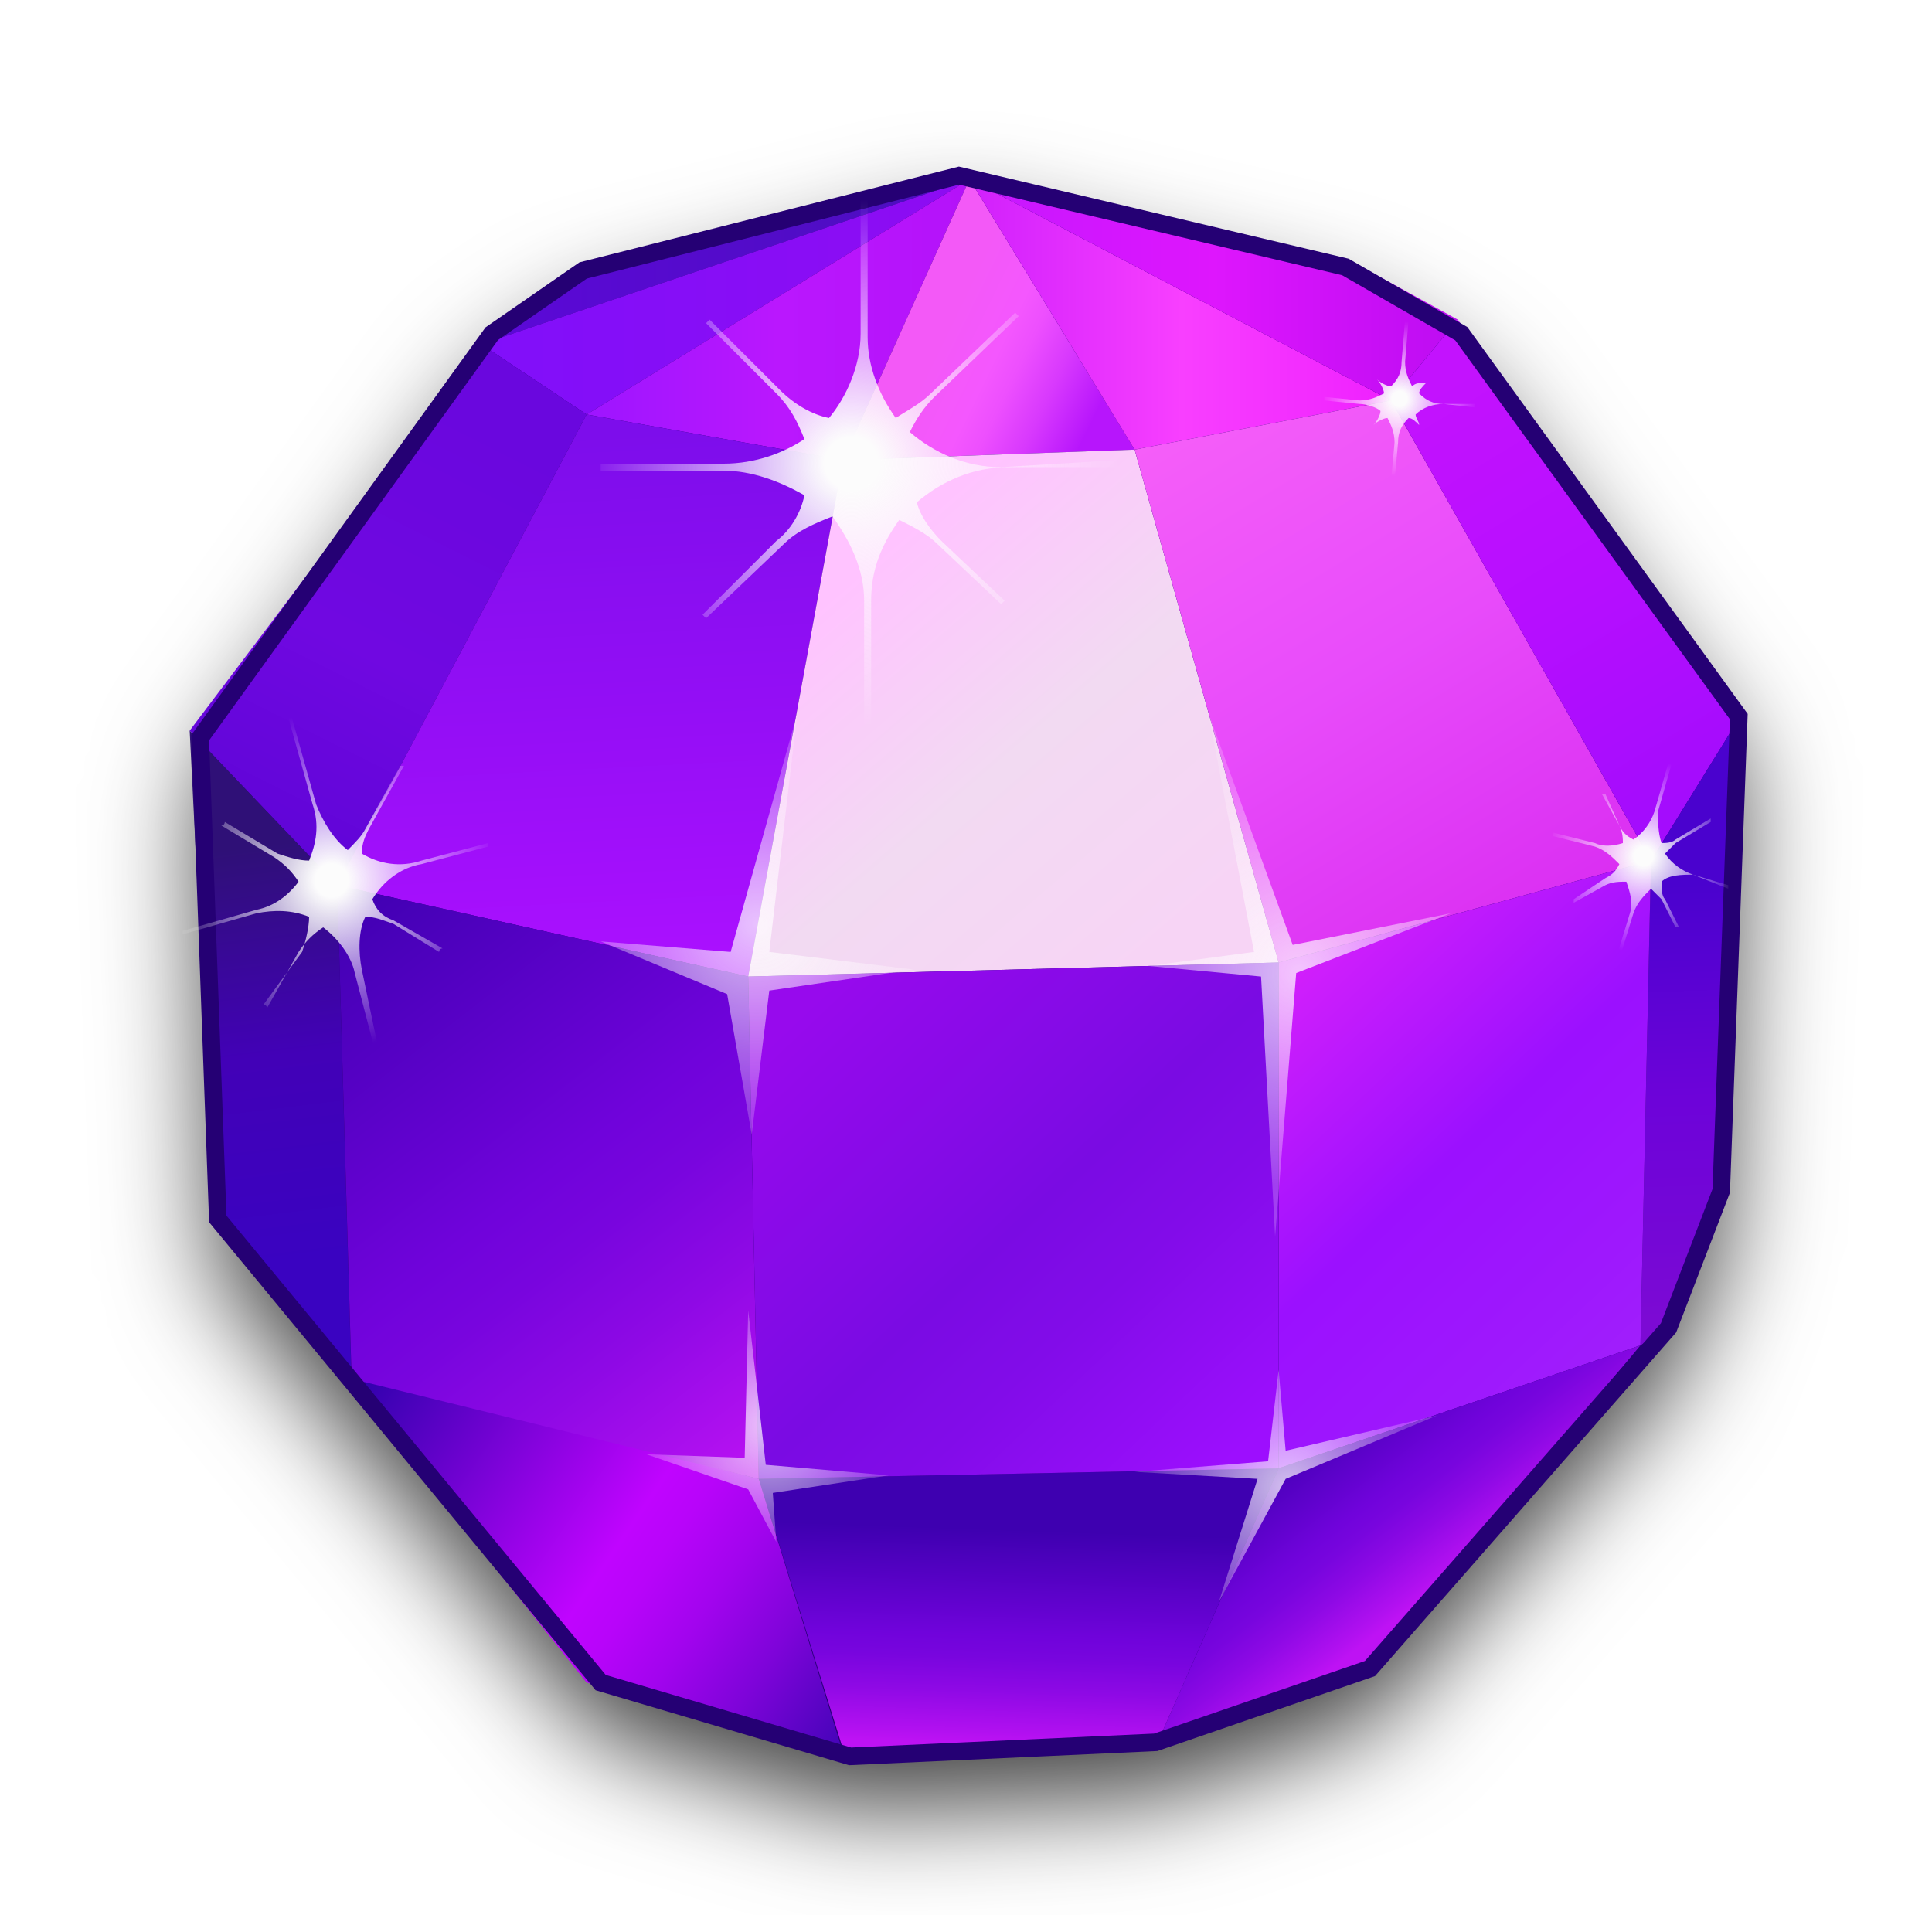
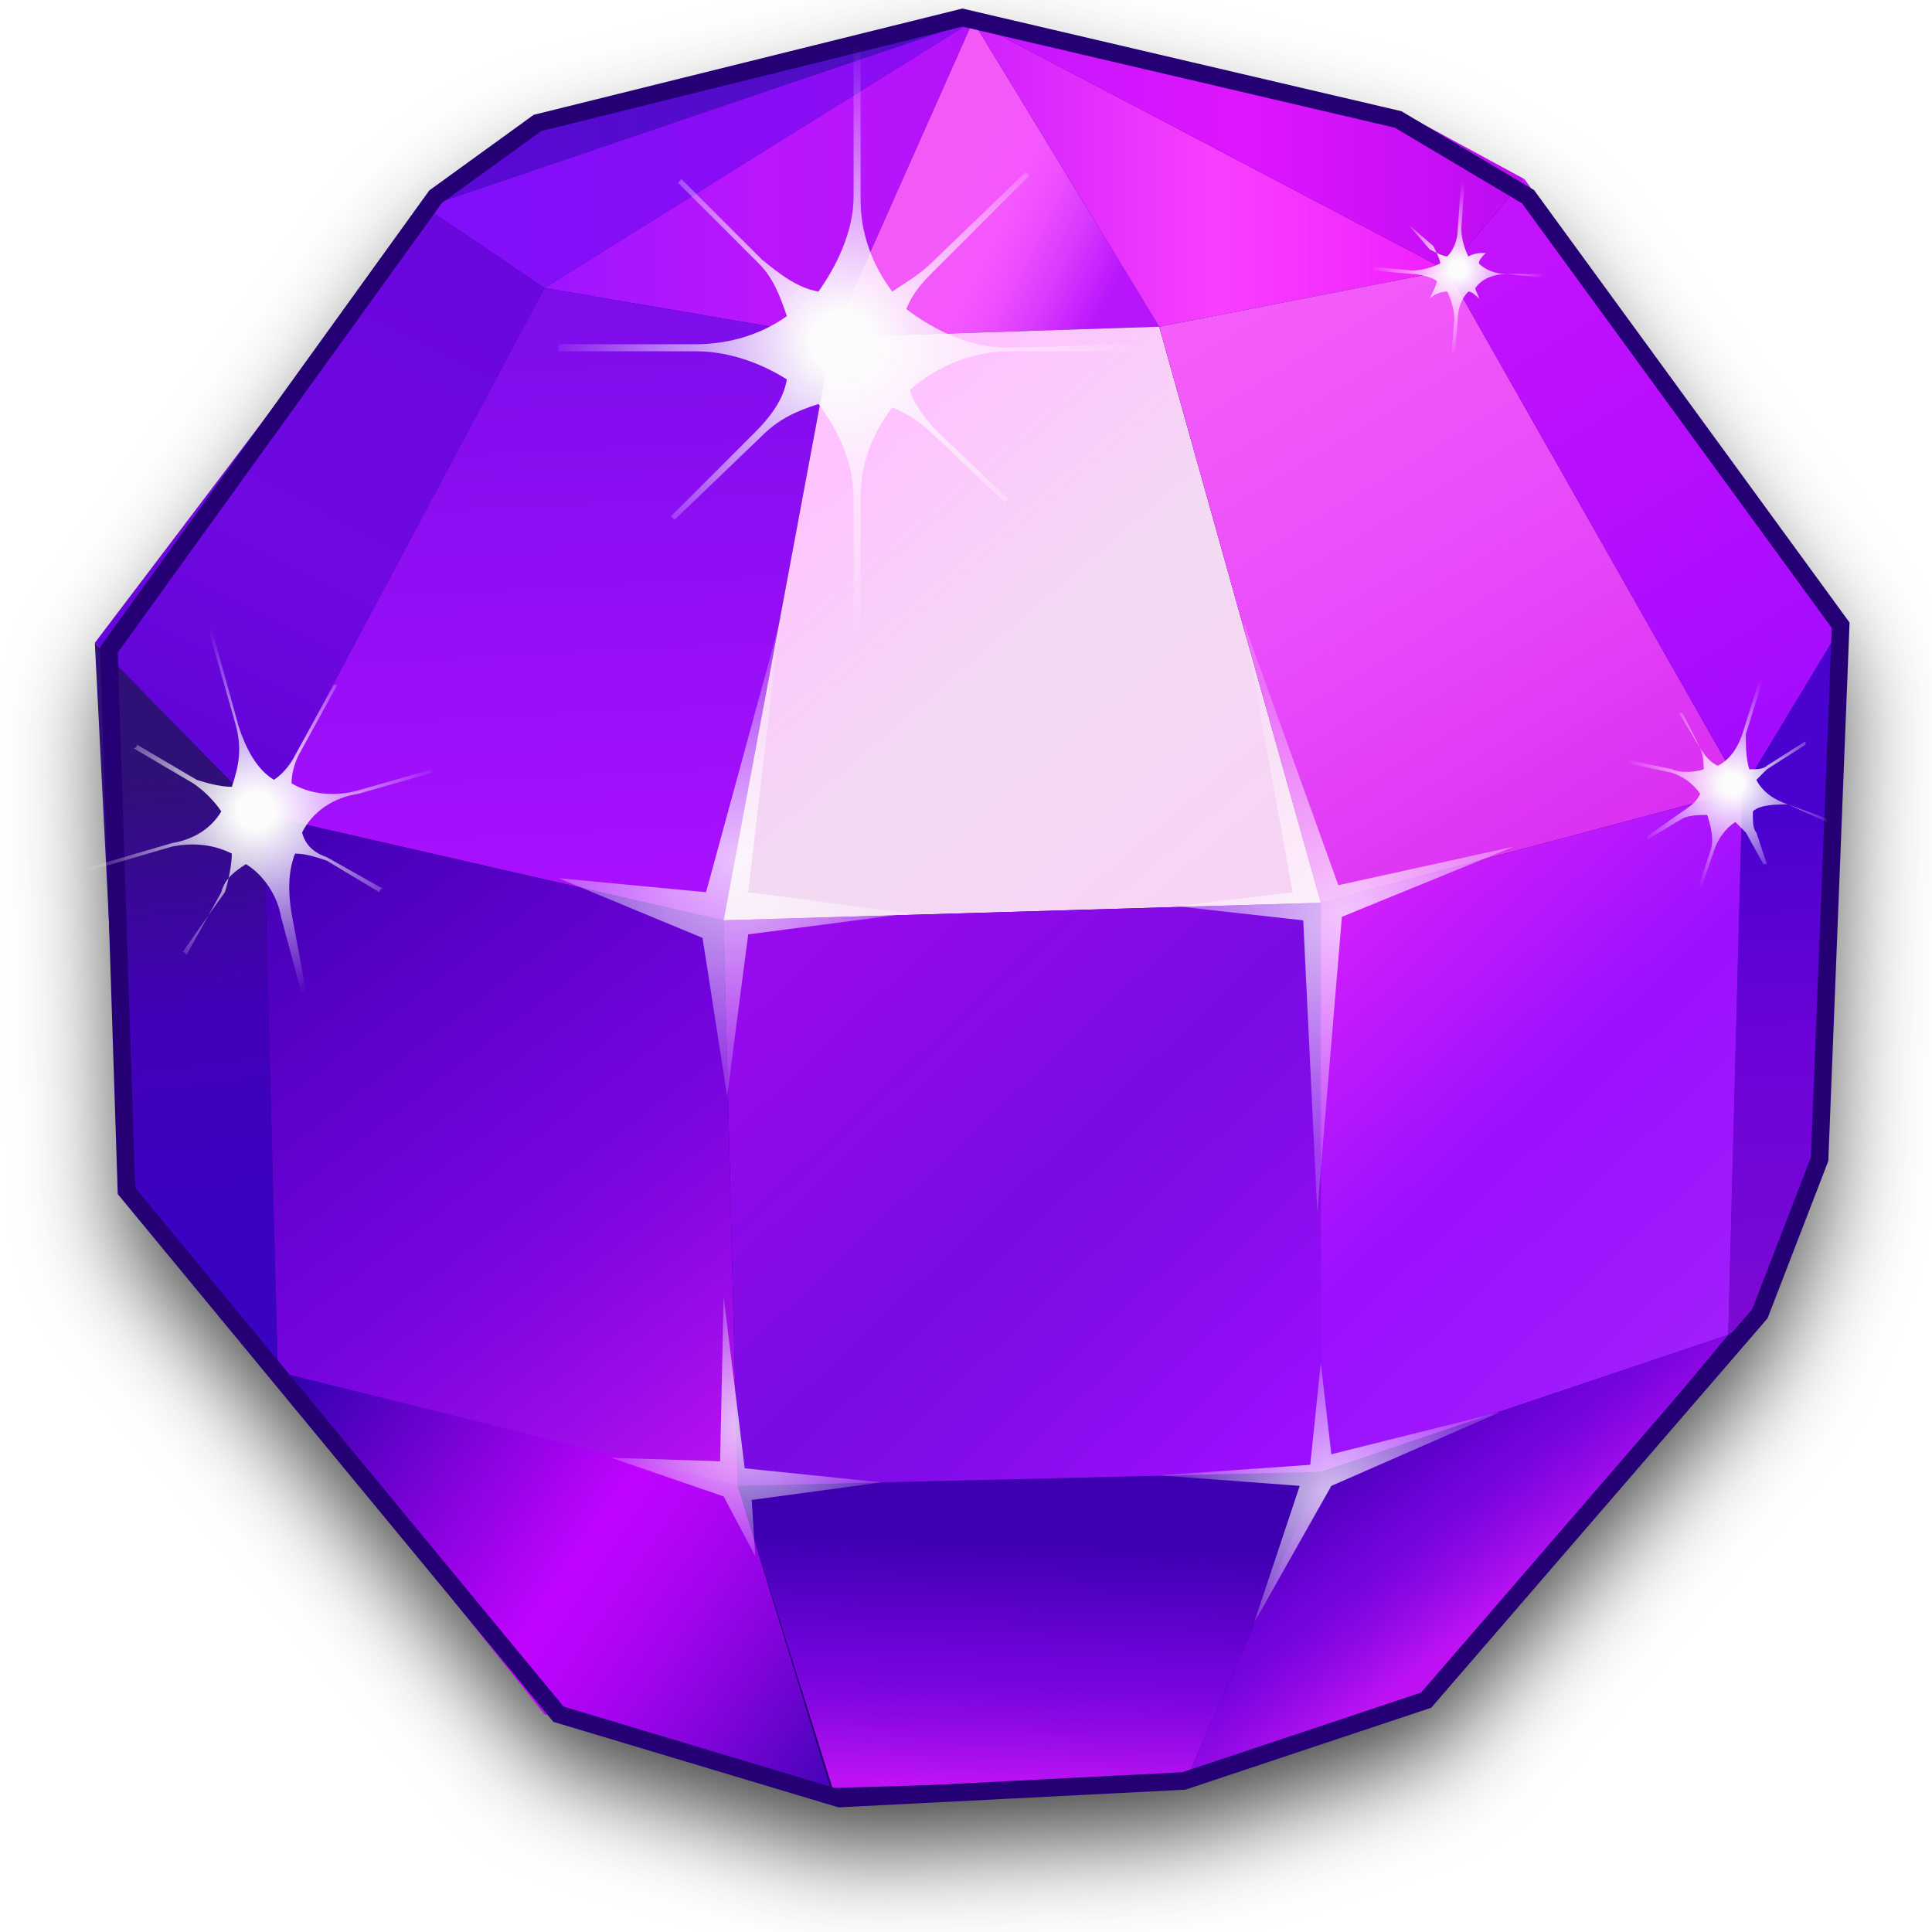
<svg xmlns="http://www.w3.org/2000/svg" viewBox="0 0 55 55">
  <style type="text/css">
- 	.st0{fill:#250074;filter:url(#defapp-filter-1);}
- 	.st1{fill:url(#SVGID_1_);}
- 	.st2{fill:url(#SVGID_2_);}
- 	.st3{fill:url(#SVGID_3_);}
- 	.st4{fill:url(#SVGID_4_);}
- 	.st5{fill:url(#SVGID_5_);}
- 	.st6{fill:url(#SVGID_6_);}
- 	.st7{fill:url(#SVGID_7_);}
- 	.st8{fill:url(#SVGID_8_);}
- 	.st9{fill:url(#SVGID_9_);}
- 	.st10{fill:url(#SVGID_10_);}
- 	.st11{fill:url(#SVGID_11_);}
- 	.st12{fill:url(#SVGID_12_);}
- 	.st13{fill:url(#SVGID_13_);}
- 	.st14{fill:url(#SVGID_14_);}
- 	.st15{fill:url(#SVGID_15_);}
- 	.st16{fill:url(#SVGID_16_);}
- 	.st17{fill:url(#SVGID_17_);}
- 	.st18{fill:url(#SVGID_18_);}
- 	.st19{fill:url(#SVGID_19_);}
- 	.st20{opacity:0.74;fill:url(#SVGID_20_);}
- 	.st21{opacity:0.74;fill:url(#SVGID_21_);}
- 	.st22{opacity:0.74;fill:url(#SVGID_22_);}
- 	.st23{opacity:0.74;fill:url(#SVGID_23_);}
- 	.st24{fill:none;stroke:#250074;stroke-width:0.5;stroke-miterlimit:10;}
- 	.st25{fill:url(#SVGID_24_);}
- 	.st26{fill:url(#SVGID_25_);}
- 	.st27{fill:url(#SVGID_26_);}
- 	.st28{fill:url(#SVGID_27_);}
- </style>
+ 		.st0{fill:#250074;filter:url(#defapp-filter-1);}
+ 		.st1{fill:url(#SVGID_1_);}
+ 		.st2{fill:url(#SVGID_2_);}
+ 		.st3{fill:url(#SVGID_3_);}
+ 		.st4{fill:url(#SVGID_4_);}
+ 		.st5{fill:url(#SVGID_5_);}
+ 		.st6{fill:url(#SVGID_6_);}
+ 		.st7{fill:url(#SVGID_7_);}
+ 		.st8{fill:url(#SVGID_8_);}
+ 		.st9{fill:url(#SVGID_9_);}
+ 		.st10{fill:url(#SVGID_10_);}
+ 		.st11{fill:url(#SVGID_11_);}
+ 		.st12{fill:url(#SVGID_12_);}
+ 		.st13{fill:url(#SVGID_13_);}
+ 		.st14{fill:url(#SVGID_14_);}
+ 		.st15{fill:url(#SVGID_15_);}
+ 		.st16{fill:url(#SVGID_16_);}
+ 		.st17{fill:url(#SVGID_17_);}
+ 		.st18{fill:url(#SVGID_18_);}
+ 		.st19{fill:url(#SVGID_19_);}
+ 		.st20{opacity:0.74;fill:url(#SVGID_20_);enable-background:new    ;}
+ 		.st21{opacity:0.74;fill:url(#SVGID_21_);enable-background:new    ;}
+ 		.st22{opacity:0.74;fill:url(#SVGID_22_);enable-background:new    ;}
+ 		.st23{opacity:0.74;fill:url(#SVGID_23_);enable-background:new    ;}
+ 		.st24{fill:none;stroke:#250074;stroke-width:0.5;stroke-miterlimit:10;}
+ 		.st25{fill:url(#SVGID_24_);}
+ 		.st26{fill:url(#SVGID_25_);}
+ 		.st27{fill:url(#SVGID_26_);}
+ 		.st28{fill:url(#SVGID_27_);}
+ 	</style>
  <filter filterUnits="objectBoundingBox" id="defapp-filter-1">
-     <feOffset dx="0" dy="1.5" in="SourceAlpha" result="defappShadowOffsetOuter1" />
-     <feGaussianBlur stdDeviation="1.5" in="defappShadowOffsetOuter1" result="defappShadowBlurOuter1" />
+     <feOffset dx="0" dy="1.4" in="SourceAlpha" result="defappShadowOffsetOuter1" />
+     <feGaussianBlur stdDeviation="1.4" in="defappShadowOffsetOuter1" result="defappShadowBlurOuter1" />
    <feColorMatrix values="0 0 0 0 0   0 0 0 0 0   0 0 0 0 0  0 0 0 0.75 0" type="matrix" in="defappShadowBlurOuter1" result="defappShadowMatrixOuter1" />
    <feMerge>
      <feMergeNode in="defappShadowMatrixOuter1" />
      <feMergeNode in="SourceGraphic" />
    </feMerge>
  </filter>
-   <polygon id="bg" class="st0" points="5.7,21 14,9.5 16.6,7.7 27.3,5 38.3,7.6 41.6,9.5 49.5,20.4 49,33.9 47.5,37.8 39,47.5   32.9,49.6 24.2,50 17.1,47.9 6.2,34.7 " />
-   <linearGradient id="SVGID_1_" gradientUnits="userSpaceOnUse" x1="13.711" y1="7.42" x2="27.618" y2="7.42">
+   <polygon id="bg" class="st0" points="3.1,18.5 12.4,5.6 15.3,3.5 27.4,0.5 39.8,3.4 43.5,5.6 52.4,17.8 51.8,33 50.1,37.4    40.6,48.4 33.7,50.7 23.9,51.2 15.9,48.8 3.6,33.9 " />
+   <linearGradient id="SVGID_1_" gradientUnits="userSpaceOnUse" x1="12.078" y1="52.622" x2="27.725" y2="52.622" gradientTransform="matrix(1 0 0 -1 0 55.8898)">
    <stop offset="0" style="stop-color:#5C08D8" />
    <stop offset="1" style="stop-color:#4B0FBD" />
  </linearGradient>
-   <polygon class="st1" points="27.6,5.1 16.5,7.7 13.7,9.8 " />
-   <linearGradient id="SVGID_2_" gradientUnits="userSpaceOnUse" x1="13.711" y1="8.451" x2="27.618" y2="8.451">
+   <polygon class="st1" points="27.7,0.6 15.2,3.5 12.1,5.9 " />
+   <linearGradient id="SVGID_2_" gradientUnits="userSpaceOnUse" x1="12.078" y1="51.496" x2="27.725" y2="51.496" gradientTransform="matrix(1 0 0 -1 0 55.8898)">
    <stop offset="0" style="stop-color:#810FFA" />
    <stop offset="1" style="stop-color:#8D0CF2" />
  </linearGradient>
-   <polygon class="st2" points="16.7,11.8 13.7,9.8 27.6,5.1 " />
-   <linearGradient id="SVGID_3_" gradientUnits="userSpaceOnUse" x1="16.657" y1="9.1" x2="27.618" y2="9.1">
+   <polygon class="st2" points="15.5,8.2 12.1,5.9 27.7,0.6 " />
+   <linearGradient id="SVGID_3_" gradientUnits="userSpaceOnUse" x1="15.407" y1="50.765" x2="27.745" y2="50.765" gradientTransform="matrix(1 0 0 -1 0 55.8898)">
    <stop offset="3.245253e-03" style="stop-color:#9D15FF" />
    <stop offset="0.501" style="stop-color:#BA17FE" />
    <stop offset="0.999" style="stop-color:#B412F9" />
  </linearGradient>
-   <polygon class="st3" points="24,13.1 16.7,11.8 27.6,5.1 " />
-   <linearGradient id="SVGID_4_" gradientUnits="userSpaceOnUse" x1="26.797" y1="9.589" x2="31.21" y2="11.738">
+   <polygon class="st3" points="23.7,9.6 15.5,8.2 27.7,0.6 " />
+   <linearGradient id="SVGID_4_" gradientUnits="userSpaceOnUse" x1="26.823" y1="50.217" x2="31.79" y2="47.798" gradientTransform="matrix(1 0 0 -1 0 55.8898)">
    <stop offset="3.245253e-03" style="stop-color:#F359F7" />
    <stop offset="0.332" style="stop-color:#F457FE" />
    <stop offset="0.48" style="stop-color:#ED4FFE" />
    <stop offset="0.712" style="stop-color:#D839FD" />
    <stop offset="0.995" style="stop-color:#B816FC" />
    <stop offset="0.999" style="stop-color:#B715FC" />
  </linearGradient>
-   <polygon class="st4" points="32.3,12.8 24,13.1 27.6,5.1 " />
-   <linearGradient id="SVGID_5_" gradientUnits="userSpaceOnUse" x1="27.618" y1="8.923" x2="39.639" y2="8.923">
+   <polygon class="st4" points="33,9.3 23.7,9.6 27.7,0.6 " />
+   <linearGradient id="SVGID_5_" gradientUnits="userSpaceOnUse" x1="27.745" y1="50.933" x2="41.277" y2="50.933" gradientTransform="matrix(1 0 0 -1 0 55.8898)">
    <stop offset="0" style="stop-color:#D020FC" />
    <stop offset="0.501" style="stop-color:#F83FFF" />
    <stop offset="0.998" style="stop-color:#EF20FF" />
  </linearGradient>
-   <polygon class="st5" points="39.6,11.4 27.6,5.1 32.3,12.8 " />
-   <linearGradient id="SVGID_6_" gradientUnits="userSpaceOnUse" x1="27.618" y1="8.216" x2="41.466" y2="8.216">
+   <polygon class="st5" points="41.2,7.7 27.7,0.6 33,9.3 " />
+   <linearGradient id="SVGID_6_" gradientUnits="userSpaceOnUse" x1="27.745" y1="51.721" x2="43.334" y2="51.721" gradientTransform="matrix(1 0 0 -1 0 55.8898)">
    <stop offset="2.331206e-03" style="stop-color:#C517FF" />
    <stop offset="0.501" style="stop-color:#DE16FD" />
    <stop offset="0.999" style="stop-color:#BD0CF2" />
  </linearGradient>
-   <polygon class="st6" points="41.5,9.1 39.6,11.4 27.6,5.1 38.4,7.4 " />
-   <linearGradient id="SVGID_7_" gradientUnits="userSpaceOnUse" x1="13.337" y1="11.744" x2="6.689" y2="24.923">
+   <polygon class="st6" points="43.4,5.1 41.2,7.7 27.7,0.6 39.9,3.2 " />
+   <linearGradient id="SVGID_7_" gradientUnits="userSpaceOnUse" x1="11.679" y1="47.783" x2="4.196" y2="32.947" gradientTransform="matrix(1 0 0 -1 0 55.8898)">
    <stop offset="0" style="stop-color:#6A07DE" />
    <stop offset="0.501" style="stop-color:#7008E1" />
    <stop offset="0.998" style="stop-color:#5C04D5" />
  </linearGradient>
-   <polygon class="st7" points="16.7,11.8 9.6,25.2 5.4,20.8 13.7,9.8 " />
-   <linearGradient id="SVGID_8_" gradientUnits="userSpaceOnUse" x1="16.426" y1="12.389" x2="17.21" y2="27.564">
+   <polygon class="st7" points="15.5,8.2 7.5,23.2 2.7,18.3 12.1,5.9 " />
+   <linearGradient id="SVGID_8_" gradientUnits="userSpaceOnUse" x1="15.174" y1="47.064" x2="16.057" y2="29.981" gradientTransform="matrix(1 0 0 -1 0 55.8898)">
    <stop offset="0" style="stop-color:#7D0DEB" />
    <stop offset="0.501" style="stop-color:#930EF5" />
    <stop offset="1" style="stop-color:#AB10FF" />
  </linearGradient>
-   <polygon class="st8" points="9.6,25.2 21.3,27.8 24,13.1 16.7,11.8 " />
-   <linearGradient id="SVGID_9_" gradientUnits="userSpaceOnUse" x1="23.816" y1="16.759" x2="32.882" y2="27.335">
+   <polygon class="st8" points="7.5,23.2 20.6,26.2 23.7,9.6 15.5,8.2 " />
+   <linearGradient id="SVGID_9_" gradientUnits="userSpaceOnUse" x1="23.432" y1="42.114" x2="33.638" y2="30.209" gradientTransform="matrix(1 0 0 -1 0 55.8898)">
    <stop offset="3.245253e-03" style="stop-color:#FFC3FF" />
    <stop offset="0.493" style="stop-color:#F2DAF2" />
    <stop offset="0.999" style="stop-color:#F7D4F5" />
  </linearGradient>
-   <polygon class="st9" points="21.3,27.8 36.4,27.4 32.3,12.8 24,13.1 " />
-   <linearGradient id="SVGID_10_" gradientUnits="userSpaceOnUse" x1="33.558" y1="12.038" x2="42.689" y2="27.072">
+   <polygon class="st9" points="20.6,26.2 37.6,25.7 33,9.3 23.7,9.6 " />
+   <linearGradient id="SVGID_10_" gradientUnits="userSpaceOnUse" x1="34.407" y1="47.444" x2="44.685" y2="30.521" gradientTransform="matrix(1 0 0 -1 0 55.8898)">
    <stop offset="0" style="stop-color:#F55EF9" />
    <stop offset="0.501" style="stop-color:#E84BFA" />
    <stop offset="1" style="stop-color:#DA2EF2" />
  </linearGradient>
-   <polygon class="st10" points="36.4,27.4 47,24.5 39.6,11.4 32.3,12.8 " />
-   <linearGradient id="SVGID_11_" gradientUnits="userSpaceOnUse" x1="41.267" y1="10.775" x2="48.36" y2="22.454">
+   <polygon class="st10" points="37.6,25.7 49.6,22.5 41.2,7.7 33,9.3 " />
+   <linearGradient id="SVGID_11_" gradientUnits="userSpaceOnUse" x1="43.087" y1="48.865" x2="51.072" y2="35.718" gradientTransform="matrix(1 0 0 -1 0 55.8898)">
    <stop offset="0" style="stop-color:#C312FE" />
    <stop offset="0.501" style="stop-color:#B70EFF" />
    <stop offset="1" style="stop-color:#A40CFD" />
  </linearGradient>
-   <polygon class="st11" points="47,24.5 49.6,20.3 41.5,9.1 39.6,11.4 " />
-   <linearGradient id="SVGID_12_" gradientUnits="userSpaceOnUse" x1="48.017" y1="25.126" x2="48.428" y2="37.55">
+   <polygon class="st11" points="49.6,22.5 52.5,17.7 43.4,5.1 41.2,7.7 " />
+   <linearGradient id="SVGID_12_" gradientUnits="userSpaceOnUse" x1="50.702" y1="32.724" x2="51.165" y2="18.739" gradientTransform="matrix(1 0 0 -1 0 55.8898)">
    <stop offset="3.244868e-03" style="stop-color:#4A02CE" />
    <stop offset="0.493" style="stop-color:#6D03D9" />
    <stop offset="0.815" style="stop-color:#7507D6" />
    <stop offset="0.998" style="stop-color:#7C0AD4" />
  </linearGradient>
-   <polygon class="st12" points="49.1,33.7 49.6,20.3 47,24.5 46.7,38.3 47.5,37.8 " />
-   <linearGradient id="SVGID_13_" gradientUnits="userSpaceOnUse" x1="36.327" y1="27.464" x2="46.643" y2="38.363">
+   <polygon class="st12" points="51.9,32.8 52.5,17.7 49.6,22.5 49.2,38 50.1,37.4 " />
+   <linearGradient id="SVGID_13_" gradientUnits="userSpaceOnUse" x1="37.546" y1="30.084" x2="49.151" y2="17.824" gradientTransform="matrix(1 0 0 -1 0 55.8898)">
    <stop offset="3.245058e-03" style="stop-color:#D520FB" />
    <stop offset="0.493" style="stop-color:#9B10FF" />
    <stop offset="0.831" style="stop-color:#9E18FD" />
    <stop offset="0.998" style="stop-color:#A01EFC" />
  </linearGradient>
-   <polygon class="st13" points="36.4,27.4 36.4,41.8 46.7,38.3 47,24.5 " />
-   <linearGradient id="SVGID_14_" gradientUnits="userSpaceOnUse" x1="37.1" y1="40.347" x2="40.881" y2="45.236">
+   <polygon class="st13" points="37.6,25.7 37.6,41.9 49.2,38 49.6,22.5 " />
+   <linearGradient id="SVGID_14_" gradientUnits="userSpaceOnUse" x1="38.421" y1="15.592" x2="42.677" y2="10.088" gradientTransform="matrix(1 0 0 -1 0 55.8898)">
    <stop offset="3.245253e-03" style="stop-color:#3E00B0" />
    <stop offset="0.493" style="stop-color:#7003DB" />
    <stop offset="0.593" style="stop-color:#7805DE" />
    <stop offset="0.748" style="stop-color:#8E09E5" />
    <stop offset="0.938" style="stop-color:#B110F0" />
    <stop offset="0.998" style="stop-color:#BE12F4" />
  </linearGradient>
-   <polygon class="st14" points="39.2,47.3 46.7,38.3 36.4,41.8 33,49.5 " />
-   <linearGradient id="SVGID_15_" gradientUnits="userSpaceOnUse" x1="28.949" y1="43.531" x2="28.736" y2="49.689">
+   <polygon class="st14" points="40.8,48.1 49.2,38 37.6,41.9 33.8,50.6 " />
+   <linearGradient id="SVGID_15_" gradientUnits="userSpaceOnUse" x1="29.239" y1="12.006" x2="29" y2="5.075" gradientTransform="matrix(1 0 0 -1 0 55.8898)">
    <stop offset="3.245253e-03" style="stop-color:#3E00B0" />
    <stop offset="0.493" style="stop-color:#7003DB" />
    <stop offset="0.593" style="stop-color:#7805DE" />
    <stop offset="0.748" style="stop-color:#8E09E5" />
    <stop offset="0.938" style="stop-color:#B110F0" />
    <stop offset="0.998" style="stop-color:#BE12F4" />
  </linearGradient>
-   <polygon class="st15" points="33,49.5 24,49.8 21.6,42.1 36.4,41.8 " />
-   <linearGradient id="SVGID_16_" gradientUnits="userSpaceOnUse" x1="9.851" y1="38.725" x2="25.57" y2="49.347">
+   <polygon class="st15" points="33.8,50.6 23.7,50.9 21,42.3 37.6,41.9 " />
+   <linearGradient id="SVGID_16_" gradientUnits="userSpaceOnUse" x1="7.749" y1="17.423" x2="25.445" y2="5.466" gradientTransform="matrix(1 0 0 -1 0 55.8898)">
    <stop offset="3.245253e-03" style="stop-color:#2601A7" />
    <stop offset="0.493" style="stop-color:#C004FF" />
    <stop offset="0.557" style="stop-color:#B804FA" />
    <stop offset="0.656" style="stop-color:#A204EE" />
    <stop offset="0.779" style="stop-color:#7E04D9" />
    <stop offset="0.918" style="stop-color:#4D04BD" />
    <stop offset="0.999" style="stop-color:#2D04AA" />
  </linearGradient>
-   <polygon class="st16" points="16.7,47.9 24,49.9 21.6,42.1 9.6,39 " />
-   <linearGradient id="SVGID_17_" gradientUnits="userSpaceOnUse" x1="7.127" y1="24.11" x2="8.59" y2="35.993">
+   <polygon class="st16" points="15.5,48.8 23.7,51.1 21,42.3 7.5,38.8 " />
+   <linearGradient id="SVGID_17_" gradientUnits="userSpaceOnUse" x1="4.676" y1="33.868" x2="6.324" y2="20.491" gradientTransform="matrix(1 0 0 -1 0 55.8898)">
    <stop offset="0" style="stop-color:#2F1077" />
    <stop offset="0.501" style="stop-color:#4201B7" />
    <stop offset="0.998" style="stop-color:#3A03C1" />
  </linearGradient>
-   <polygon class="st17" points="6.1,34.8 9.6,39 10,39 9.6,25.2 5.4,20.8 " />
-   <linearGradient id="SVGID_18_" gradientUnits="userSpaceOnUse" x1="23.057" y1="28.481" x2="35.253" y2="41.366">
+   <polygon class="st17" points="3.5,34.1 7.5,38.8 7.9,38.8 7.5,23.2 2.7,18.3 " />
+   <linearGradient id="SVGID_18_" gradientUnits="userSpaceOnUse" x1="22.616" y1="28.953" x2="36.345" y2="14.449" gradientTransform="matrix(1 0 0 -1 0 55.8898)">
    <stop offset="3.245253e-03" style="stop-color:#970AED" />
    <stop offset="0.493" style="stop-color:#7A0BE3" />
    <stop offset="0.67" style="stop-color:#820CE9" />
    <stop offset="0.943" style="stop-color:#980EFA" />
    <stop offset="0.998" style="stop-color:#9D0EFE" />
  </linearGradient>
-   <polygon class="st18" points="36.4,27.4 36.4,41.8 21.6,42.1 21.3,27.8 " />
-   <linearGradient id="SVGID_19_" gradientUnits="userSpaceOnUse" x1="9.412" y1="25.292" x2="22.123" y2="41.73">
+   <polygon class="st18" points="37.6,25.7 37.6,41.9 21,42.3 20.6,26.2 " />
+   <linearGradient id="SVGID_19_" gradientUnits="userSpaceOnUse" x1="7.218" y1="32.512" x2="21.526" y2="14.008" gradientTransform="matrix(1 0 0 -1 0 55.8898)">
    <stop offset="3.245253e-03" style="stop-color:#3E00B0" />
    <stop offset="0.493" style="stop-color:#7003DB" />
    <stop offset="0.593" style="stop-color:#7805DE" />
    <stop offset="0.748" style="stop-color:#8E09E5" />
    <stop offset="0.938" style="stop-color:#B110F0" />
    <stop offset="0.998" style="stop-color:#BE12F4" />
  </linearGradient>
-   <polygon class="st19" points="21.6,42.1 21.3,27.8 9.6,25.2 10,38.9 10.2,39.3 " />
-   <radialGradient id="SVGID_20_" cx="21.541" cy="26.307" r="5.312" gradientUnits="userSpaceOnUse">
-     <stop offset="3.244868e-03" style="stop-color:#FFFFFF" />
-     <stop offset="0.624" style="stop-color:#FEF9FD;stop-opacity:0.563" />
-     <stop offset="0.998" style="stop-color:#FDF3FB;stop-opacity:0.3" />
-   </radialGradient>
-   <polygon class="st20" points="17.1,26.8 20.7,28.3 21.4,32.3 21.9,28.2 26,27.6 21.9,27.1 22.7,20.3 20.8,27.1 " />
-   <radialGradient id="SVGID_21_" cx="36.98" cy="27.712" r="6.074" gradientUnits="userSpaceOnUse">
-     <stop offset="3.244868e-03" style="stop-color:#FFFFFF" />
-     <stop offset="0.624" style="stop-color:#FEF9FD;stop-opacity:0.563" />
-     <stop offset="0.998" style="stop-color:#FDF3FB;stop-opacity:0.3" />
-   </radialGradient>
-   <polygon class="st21" points="32.7,27.5 35.9,27.8 36.3,35.2 36.9,27.7 41.3,26 36.8,26.9 34.4,20.3 35.7,27.1 " />
-   <radialGradient id="SVGID_22_" cx="21.848" cy="40.56" r="3.388" gradientUnits="userSpaceOnUse">
-     <stop offset="3.244868e-03" style="stop-color:#FFFFFF" />
-     <stop offset="0.624" style="stop-color:#FEF9FD;stop-opacity:0.563" />
-     <stop offset="0.998" style="stop-color:#FDF3FB;stop-opacity:0.3" />
-   </radialGradient>
-   <polygon class="st22" points="18.4,41.4 21.3,42.4 22.1,43.9 22,42.5 25.3,42 21.8,41.7 21.3,37.3 21.2,41.5 " />
-   <radialGradient id="SVGID_23_" cx="36.633" cy="42.326" r="3.842" gradientUnits="userSpaceOnUse">
-     <stop offset="3.244868e-03" style="stop-color:#FFFFFF" />
-     <stop offset="0.624" style="stop-color:#FEF9FD;stop-opacity:0.563" />
-     <stop offset="0.998" style="stop-color:#FDF3FB;stop-opacity:0.3" />
-   </radialGradient>
-   <polygon class="st23" points="32.3,41.9 35.8,42.1 34.7,45.6 36.6,42.1 40.9,40.3 36.6,41.3 36.4,39 36.1,41.6 " />
-   <polygon class="st24" points="5.7,21 14,9.5 16.6,7.7 27.3,5 38.3,7.6 41.6,9.5 49.5,20.4 49,33.9 47.5,37.8 39,47.5 32.9,49.6   24.2,50 17.1,47.9 6.2,34.7 " />
-   <radialGradient id="SVGID_24_" cx="-25.659" cy="113.409" r="6.219" gradientTransform="matrix(1.2359 1.039058e-02 1.015497e-02 -1.2079 54.7991 150.4403)" gradientUnits="userSpaceOnUse">
-     <stop offset="9.895546e-02" style="stop-color:#FCFCFC" />
-     <stop offset="1" style="stop-color:#FFFFFF;stop-opacity:0" />
-   </radialGradient>
-   <path class="st25" d="M28.5,13.3c-1,0-1.9-0.4-2.6-1c0.2-0.4,0.4-0.7,0.7-1L29,9l0,0l-0.1-0.1l-2.4,2.3c-0.3,0.3-0.7,0.5-1,0.7  c-0.5-0.7-0.8-1.5-0.8-2.3V5.5l0,0c-0.1,0-0.1,0-0.2,0v4c0,0.9-0.4,1.8-0.9,2.4c-0.5-0.1-1-0.4-1.4-0.8l-2-2l-0.1,0.1l2,2  c0.4,0.4,0.6,0.8,0.8,1.3c-0.6,0.4-1.4,0.7-2.3,0.7h-3.5c0,0.1,0,0.2,0,0.2h3.5c0.8,0,1.6,0.3,2.3,0.7c-0.1,0.5-0.4,1-0.8,1.3  L20,17.5l0.1,0.1l0,0l2.2-2.1c0.4-0.4,0.9-0.6,1.4-0.8c0.5,0.7,0.9,1.5,0.9,2.4v3.7c0.1,0,0.1,0,0.2,0l0,0v-3.7  c0-0.9,0.3-1.6,0.8-2.3c0.4,0.2,0.8,0.4,1.1,0.7l1.8,1.7l0.1-0.1l-1.8-1.7c-0.3-0.3-0.6-0.7-0.7-1.1c0.7-0.6,1.6-1,2.6-1h3.1  c0-0.1,0-0.2,0-0.2L28.5,13.3z" />
-   <radialGradient id="SVGID_25_" cx="147.032" cy="127.71" r="2.748" gradientTransform="matrix(0.9615 0.2747 0.2747 -0.9615 -129.6628 106.7824)" gradientUnits="userSpaceOnUse">
-     <stop offset="9.895546e-02" style="stop-color:#FCFCFC" />
-     <stop offset="1" style="stop-color:#FFFFFF;stop-opacity:0" />
-   </radialGradient>
-   <path class="st26" d="M48.2,24.9c-0.3-0.1-0.6-0.3-0.8-0.6c0.1-0.1,0.2-0.2,0.3-0.3l1-0.6l0,0c0,0,0,0,0-0.1l-1,0.6  C47.6,24,47.4,24,47.3,24c-0.1-0.3-0.1-0.6-0.1-0.9l0.4-1.4l0,0h-0.1l-0.4,1.4c-0.1,0.3-0.3,0.6-0.6,0.8c-0.2-0.1-0.3-0.2-0.4-0.4  l-0.4-0.9c0,0,0,0-0.1,0l0.5,0.9c0.1,0.2,0.1,0.4,0.1,0.5c-0.3,0.1-0.6,0.1-0.8,0l-1.2-0.3v0.1l1.2,0.3c0.3,0.1,0.5,0.3,0.7,0.5  c-0.1,0.2-0.2,0.3-0.4,0.4l-0.9,0.6c0,0,0,0,0,0.1l0,0l0.9-0.5c0.2-0.1,0.4-0.1,0.6-0.1c0.1,0.3,0.2,0.6,0.1,0.9L46,27.3  c0,0,0,0,0.1,0l0,0l0.4-1.3c0.1-0.3,0.3-0.5,0.5-0.7c0.1,0.1,0.2,0.2,0.3,0.3l0.4,0.8c0,0,0,0,0.1,0l-0.4-0.8  c-0.1-0.1-0.1-0.3-0.1-0.5C47.5,24.9,47.9,24.9,48.2,24.9l1,0.4v-0.1L48.2,24.9z" />
-   <radialGradient id="SVGID_26_" cx="62.568" cy="61.116" r="2.212" gradientTransform="matrix(0.9987 5.071132e-02 5.071132e-02 -0.9987 -25.7435 69.2176)" gradientUnits="userSpaceOnUse">
-     <stop offset="9.895546e-02" style="stop-color:#FCFCFC" />
-     <stop offset="1" style="stop-color:#FFFFFF;stop-opacity:0" />
-   </radialGradient>
-   <path class="st27" d="M41.1,11.5c-0.3,0-0.5-0.1-0.7-0.3c0-0.1,0.1-0.2,0.2-0.3l0.7-0.6l0,0l0,0l-0.7,0.6c-0.2,0-0.3,0-0.4,0.1  c-0.1-0.2-0.2-0.4-0.2-0.7l0.1-1.2l0,0c0,0,0,0-0.1,0l-0.1,1.2c0,0.3-0.1,0.5-0.3,0.7c-0.1,0-0.3-0.1-0.4-0.2l-0.5-0.6l0,0l0.5,0.6  c0.1,0.1,0.2,0.3,0.2,0.4c-0.2,0.1-0.4,0.2-0.7,0.2l-1-0.1c0,0,0,0,0,0.1l1,0.1c0.2,0,0.5,0.1,0.6,0.2c0,0.1-0.1,0.3-0.2,0.4  l-0.6,0.6l0,0l0,0l0.6-0.6c0.1-0.1,0.3-0.2,0.4-0.2c0.1,0.2,0.2,0.4,0.2,0.7l-0.1,1.1c0,0,0,0,0.1,0l0,0l0.1-1.1  c0-0.3,0.1-0.5,0.3-0.7c0.1,0,0.2,0.1,0.3,0.2l0.5,0.5l0,0l-0.5-0.5c0-0.1-0.1-0.2-0.1-0.3C40.5,11.6,40.8,11.5,41.1,11.5l0.9,0.1  c0,0,0,0,0-0.1H41.1z" />
-   <radialGradient id="SVGID_27_" cx="-95.29" cy="-26.969" r="4.779" gradientTransform="matrix(0.9647 -0.2633 -0.2633 -0.9647 94.2673 -26.0441)" gradientUnits="userSpaceOnUse">
-     <stop offset="9.895546e-02" style="stop-color:#FCFCFC" />
-     <stop offset="1" style="stop-color:#FFFFFF;stop-opacity:0" />
-   </radialGradient>
-   <path class="st28" d="M12,24.5c-0.6,0.2-1.2,0.1-1.7-0.2c0-0.3,0.1-0.5,0.2-0.7l1-1.8l0,0h-0.1l-1,1.8c-0.1,0.2-0.3,0.4-0.5,0.6  c-0.4-0.3-0.7-0.8-0.9-1.3l-0.7-2.5l0,0H8.2l0.7,2.5C9.1,23.5,9,24,8.8,24.5c-0.3,0-0.6-0.1-0.9-0.2l-1.5-0.9c0,0,0,0.1-0.1,0.1  l1.5,0.9c0.3,0.2,0.5,0.4,0.7,0.7c-0.3,0.4-0.7,0.7-1.2,0.8l-2.1,0.6v0.1L7.3,26c0.5-0.1,1-0.1,1.5,0.1c0,0.3-0.1,0.7-0.2,1  l-1.1,1.5c0,0,0.1,0,0.1,0.1l0,0l0.9-1.6c0.2-0.3,0.4-0.5,0.7-0.7c0.4,0.3,0.8,0.8,0.9,1.3l0.6,2.3h0.1l0,0l-0.5-2.4  c-0.1-0.5-0.1-1.1,0.1-1.5c0.3,0,0.5,0.1,0.8,0.2l1.3,0.8c0,0,0-0.1,0.1-0.1l-1.4-0.8c-0.3-0.1-0.5-0.3-0.6-0.6  c0.3-0.5,0.8-0.9,1.4-1l1.9-0.5V24L12,24.5z" />
+   <polygon class="st19" points="21,42.3 20.6,26.2 7.5,23.2 7.9,38.7 8.1,39.1 " />
+   <radialGradient id="SVGID_20_" cx="20.915" cy="31.403" r="5.971" gradientTransform="matrix(1 0 0 -1 0 55.8898)" gradientUnits="userSpaceOnUse">
+     <stop offset="3.244868e-03" style="stop-color:#FFFFFF" />
+     <stop offset="0.624" style="stop-color:#FEF9FD;stop-opacity:0.563" />
+     <stop offset="0.998" style="stop-color:#FDF3FB;stop-opacity:0.3" />
+   </radialGradient>
+   <polygon class="st20" points="15.9,25 20,26.7 20.7,31.2 21.3,26.6 25.9,26 21.3,25.4 22.2,17.7 20.1,25.4 " />
+   <radialGradient id="SVGID_21_" cx="38.284" cy="29.813" r="6.838" gradientTransform="matrix(1 0 0 -1 0 55.8898)" gradientUnits="userSpaceOnUse">
+     <stop offset="3.244868e-03" style="stop-color:#FFFFFF" />
+     <stop offset="0.624" style="stop-color:#FEF9FD;stop-opacity:0.563" />
+     <stop offset="0.998" style="stop-color:#FDF3FB;stop-opacity:0.3" />
+   </radialGradient>
+   <polygon class="st21" points="33.5,25.8 37.1,26.2 37.5,34.5 38.2,26.1 43.1,24.1 38.1,25.2 35.4,17.7 36.8,25.4 " />
+   <radialGradient id="SVGID_22_" cx="21.253" cy="15.351" r="3.812" gradientTransform="matrix(1 0 0 -1 0 55.8898)" gradientUnits="userSpaceOnUse">
+     <stop offset="3.244868e-03" style="stop-color:#FFFFFF" />
+     <stop offset="0.624" style="stop-color:#FEF9FD;stop-opacity:0.563" />
+     <stop offset="0.998" style="stop-color:#FDF3FB;stop-opacity:0.3" />
+   </radialGradient>
+   <polygon class="st22" points="17.4,41.5 20.6,42.6 21.5,44.3 21.4,42.7 25.1,42.2 21.2,41.8 20.6,36.9 20.5,41.6 " />
+   <radialGradient id="SVGID_23_" cx="37.893" cy="13.363" r="4.325" gradientTransform="matrix(1 0 0 -1 0 55.8898)" gradientUnits="userSpaceOnUse">
+     <stop offset="3.244868e-03" style="stop-color:#FFFFFF" />
+     <stop offset="0.624" style="stop-color:#FEF9FD;stop-opacity:0.563" />
+     <stop offset="0.998" style="stop-color:#FDF3FB;stop-opacity:0.3" />
+   </radialGradient>
+   <polygon class="st23" points="33,42 37,42.3 35.7,46.2 37.9,42.3 42.7,40.2 37.9,41.4 37.6,38.8 37.3,41.7 " />
+   <polygon class="st24" points="3.1,18.5 12.4,5.6 15.3,3.5 27.4,0.5 39.8,3.4 43.5,5.6 52.4,17.8 51.8,33 50.1,37.4 40.6,48.4    33.7,50.7 23.9,51.2 15.9,48.8 3.6,33.9 " />
+   <radialGradient id="SVGID_24_" cx="-74.802" cy="656.073" r="7.001" gradientTransform="matrix(1.2359 1.039058e-02 -1.015497e-02 1.2079 123.0506 -781.9682)" gradientUnits="userSpaceOnUse">
+     <stop offset="9.895546e-02" style="stop-color:#FCFCFC" />
+     <stop offset="1" style="stop-color:#FFFFFF;stop-opacity:0" />
+   </radialGradient>
+   <path class="st25" d="M28.7,9.9c-1.1,0-2.1-0.5-2.9-1.1c0.2-0.5,0.5-0.8,0.8-1.1L29.3,5l0,0l-0.1-0.1l-2.7,2.6   c-0.3,0.3-0.8,0.6-1.1,0.8c-0.6-0.8-0.9-1.7-0.9-2.6V1.1l0,0c-0.1,0-0.1,0-0.2,0v4.5c0,1-0.5,2-1,2.7c-0.6-0.1-1.1-0.5-1.6-0.9   l-2.3-2.3l-0.1,0.1l2.3,2.3C22,7.9,22.2,8.4,22.4,9c-0.7,0.5-1.6,0.8-2.6,0.8h-3.9c0,0.1,0,0.2,0,0.2h3.9c0.9,0,1.8,0.3,2.6,0.8   c-0.1,0.6-0.5,1.1-0.9,1.5l-2.4,2.4l0.1,0.1l0,0l2.5-2.4c0.5-0.5,1-0.7,1.6-0.9c0.6,0.8,1,1.7,1,2.7v4.2c0.1,0,0.1,0,0.2,0l0,0v-4.2   c0-1,0.3-1.8,0.9-2.6c0.5,0.2,0.9,0.5,1.2,0.8l2,1.9l0.1-0.1l-2-1.9c-0.3-0.3-0.7-0.8-0.8-1.2c0.8-0.7,1.8-1.1,2.9-1.1h3.5   c0-0.1,0-0.2,0-0.2L28.7,9.9z" />
+   <radialGradient id="SVGID_25_" cx="246.49" cy="622.225" r="3.094" gradientTransform="matrix(0.9615 0.2747 -0.2747 0.9615 -16.7478 -643.6561)" gradientUnits="userSpaceOnUse">
+     <stop offset="9.895546e-02" style="stop-color:#FCFCFC" />
+     <stop offset="1" style="stop-color:#FFFFFF;stop-opacity:0" />
+   </radialGradient>
+   <path class="st26" d="M50.9,22.9c-0.3-0.1-0.7-0.3-0.9-0.7c0.1-0.1,0.2-0.2,0.3-0.3l1.1-0.7l0,0c0,0,0,0,0-0.1l-1.1,0.7   c-0.1,0.1-0.3,0.1-0.5,0.1c-0.1-0.3-0.1-0.7-0.1-1l0.5-1.6l0,0h-0.1l-0.5,1.6c-0.1,0.3-0.3,0.7-0.7,0.9c-0.2-0.1-0.3-0.2-0.5-0.5   l-0.5-1c0,0,0,0-0.1,0l0.6,1c0.1,0.2,0.1,0.5,0.1,0.6c-0.3,0.1-0.7,0.1-0.9,0l-1.4-0.3v0.1l1.4,0.3c0.3,0.1,0.6,0.3,0.8,0.6   c-0.1,0.2-0.2,0.3-0.5,0.5l-1,0.7c0,0,0,0,0,0.1l0,0l1-0.6c0.2-0.1,0.5-0.1,0.7-0.1c0.1,0.3,0.2,0.7,0.1,1l-0.5,1.5c0,0,0,0,0.1,0   l0,0l0.5-1.5c0.1-0.3,0.3-0.6,0.6-0.8c0.1,0.1,0.2,0.2,0.3,0.3l0.5,0.9c0,0,0,0,0.1,0L50,23.7c-0.1-0.1-0.1-0.3-0.1-0.6   C50.1,22.9,50.6,22.9,50.9,22.9l1.1,0.5v-0.1L50.9,22.9z" />
+   <radialGradient id="SVGID_26_" cx="83.628" cy="762.81" r="2.49" gradientTransform="matrix(0.9987 5.071132e-02 -5.071132e-02 0.9987 -3.3307 -758.3965)" gradientUnits="userSpaceOnUse">
+     <stop offset="9.895546e-02" style="stop-color:#FCFCFC" />
+     <stop offset="1" style="stop-color:#FFFFFF;stop-opacity:0" />
+   </radialGradient>
+   <path class="st27" d="M42.9,7.8c-0.3,0-0.6-0.1-0.8-0.3c0-0.1,0.1-0.2,0.2-0.3l0.8-0.7l0,0l0,0l-0.8,0.7c-0.2,0-0.3,0-0.5,0.1   c-0.1-0.2-0.2-0.5-0.2-0.8l0.1-1.4l0,0c0,0,0,0-0.1,0l-0.1,1.4c0,0.3-0.1,0.6-0.3,0.8c-0.1,0-0.3-0.1-0.5-0.2l-0.6-0.7l0,0L40.8,7   C40.9,7.2,41,7.4,41,7.5c-0.2,0.1-0.5,0.2-0.8,0.2l-1.1-0.1c0,0,0,0,0,0.1l1.1,0.1c0.2,0,0.6,0.1,0.7,0.2c0,0.1-0.1,0.3-0.2,0.5   L40,9.2l0,0l0,0l0.7-0.7c0.1-0.1,0.3-0.2,0.5-0.2c0.1,0.2,0.2,0.5,0.2,0.8l-0.1,1.2c0,0,0,0,0.1,0l0,0l0.1-1.2   c0-0.3,0.1-0.6,0.3-0.8c0.1,0,0.2,0.1,0.3,0.2l0.6,0.6l0,0l-0.6-0.6c0-0.1-0.1-0.2-0.1-0.3C42.2,7.9,42.6,7.8,42.9,7.8l1,0.1   c0,0,0,0,0-0.1H42.9z" />
+   <radialGradient id="SVGID_27_" cx="-209.856" cy="923.622" r="5.38" gradientTransform="matrix(0.9647 -0.2633 0.2633 0.9647 -33.4564 -923.1791)" gradientUnits="userSpaceOnUse">
+     <stop offset="9.895546e-02" style="stop-color:#FCFCFC" />
+     <stop offset="1" style="stop-color:#FFFFFF;stop-opacity:0" />
+   </radialGradient>
+   <path class="st28" d="M10.2,22.5c-0.7,0.2-1.4,0.1-1.9-0.2c0-0.3,0.1-0.6,0.2-0.8l1.1-2l0,0H9.5l-1.1,2c-0.1,0.2-0.3,0.5-0.6,0.7   c-0.5-0.3-0.8-0.9-1-1.5L6,17.8l0,0H5.9l0.8,2.8c0.2,0.7,0.1,1.2-0.1,1.8c-0.3,0-0.7-0.1-1-0.2l-1.7-1c0,0,0,0.1-0.1,0.1l1.7,1   c0.3,0.2,0.6,0.5,0.8,0.8c-0.3,0.5-0.8,0.8-1.4,0.9l-2.4,0.7v0.1l2.4-0.7C5.4,24,6,24,6.6,24.3c0,0.3-0.1,0.8-0.2,1.1l-1.2,1.7   c0,0,0.1,0,0.1,0.1l0,0l1-1.8C6.4,25,6.7,24.8,7,24.6c0.5,0.3,0.9,0.9,1,1.5l0.7,2.6h0.1l0,0L8.3,26c-0.1-0.6-0.1-1.2,0.1-1.7   c0.3,0,0.6,0.1,0.9,0.2l1.5,0.9c0,0,0-0.1,0.1-0.1l-1.6-0.9c-0.3-0.1-0.6-0.3-0.7-0.7c0.3-0.6,0.9-1,1.6-1.1l2.1-0.6v-0.1L10.2,22.5   z" />
</svg>
